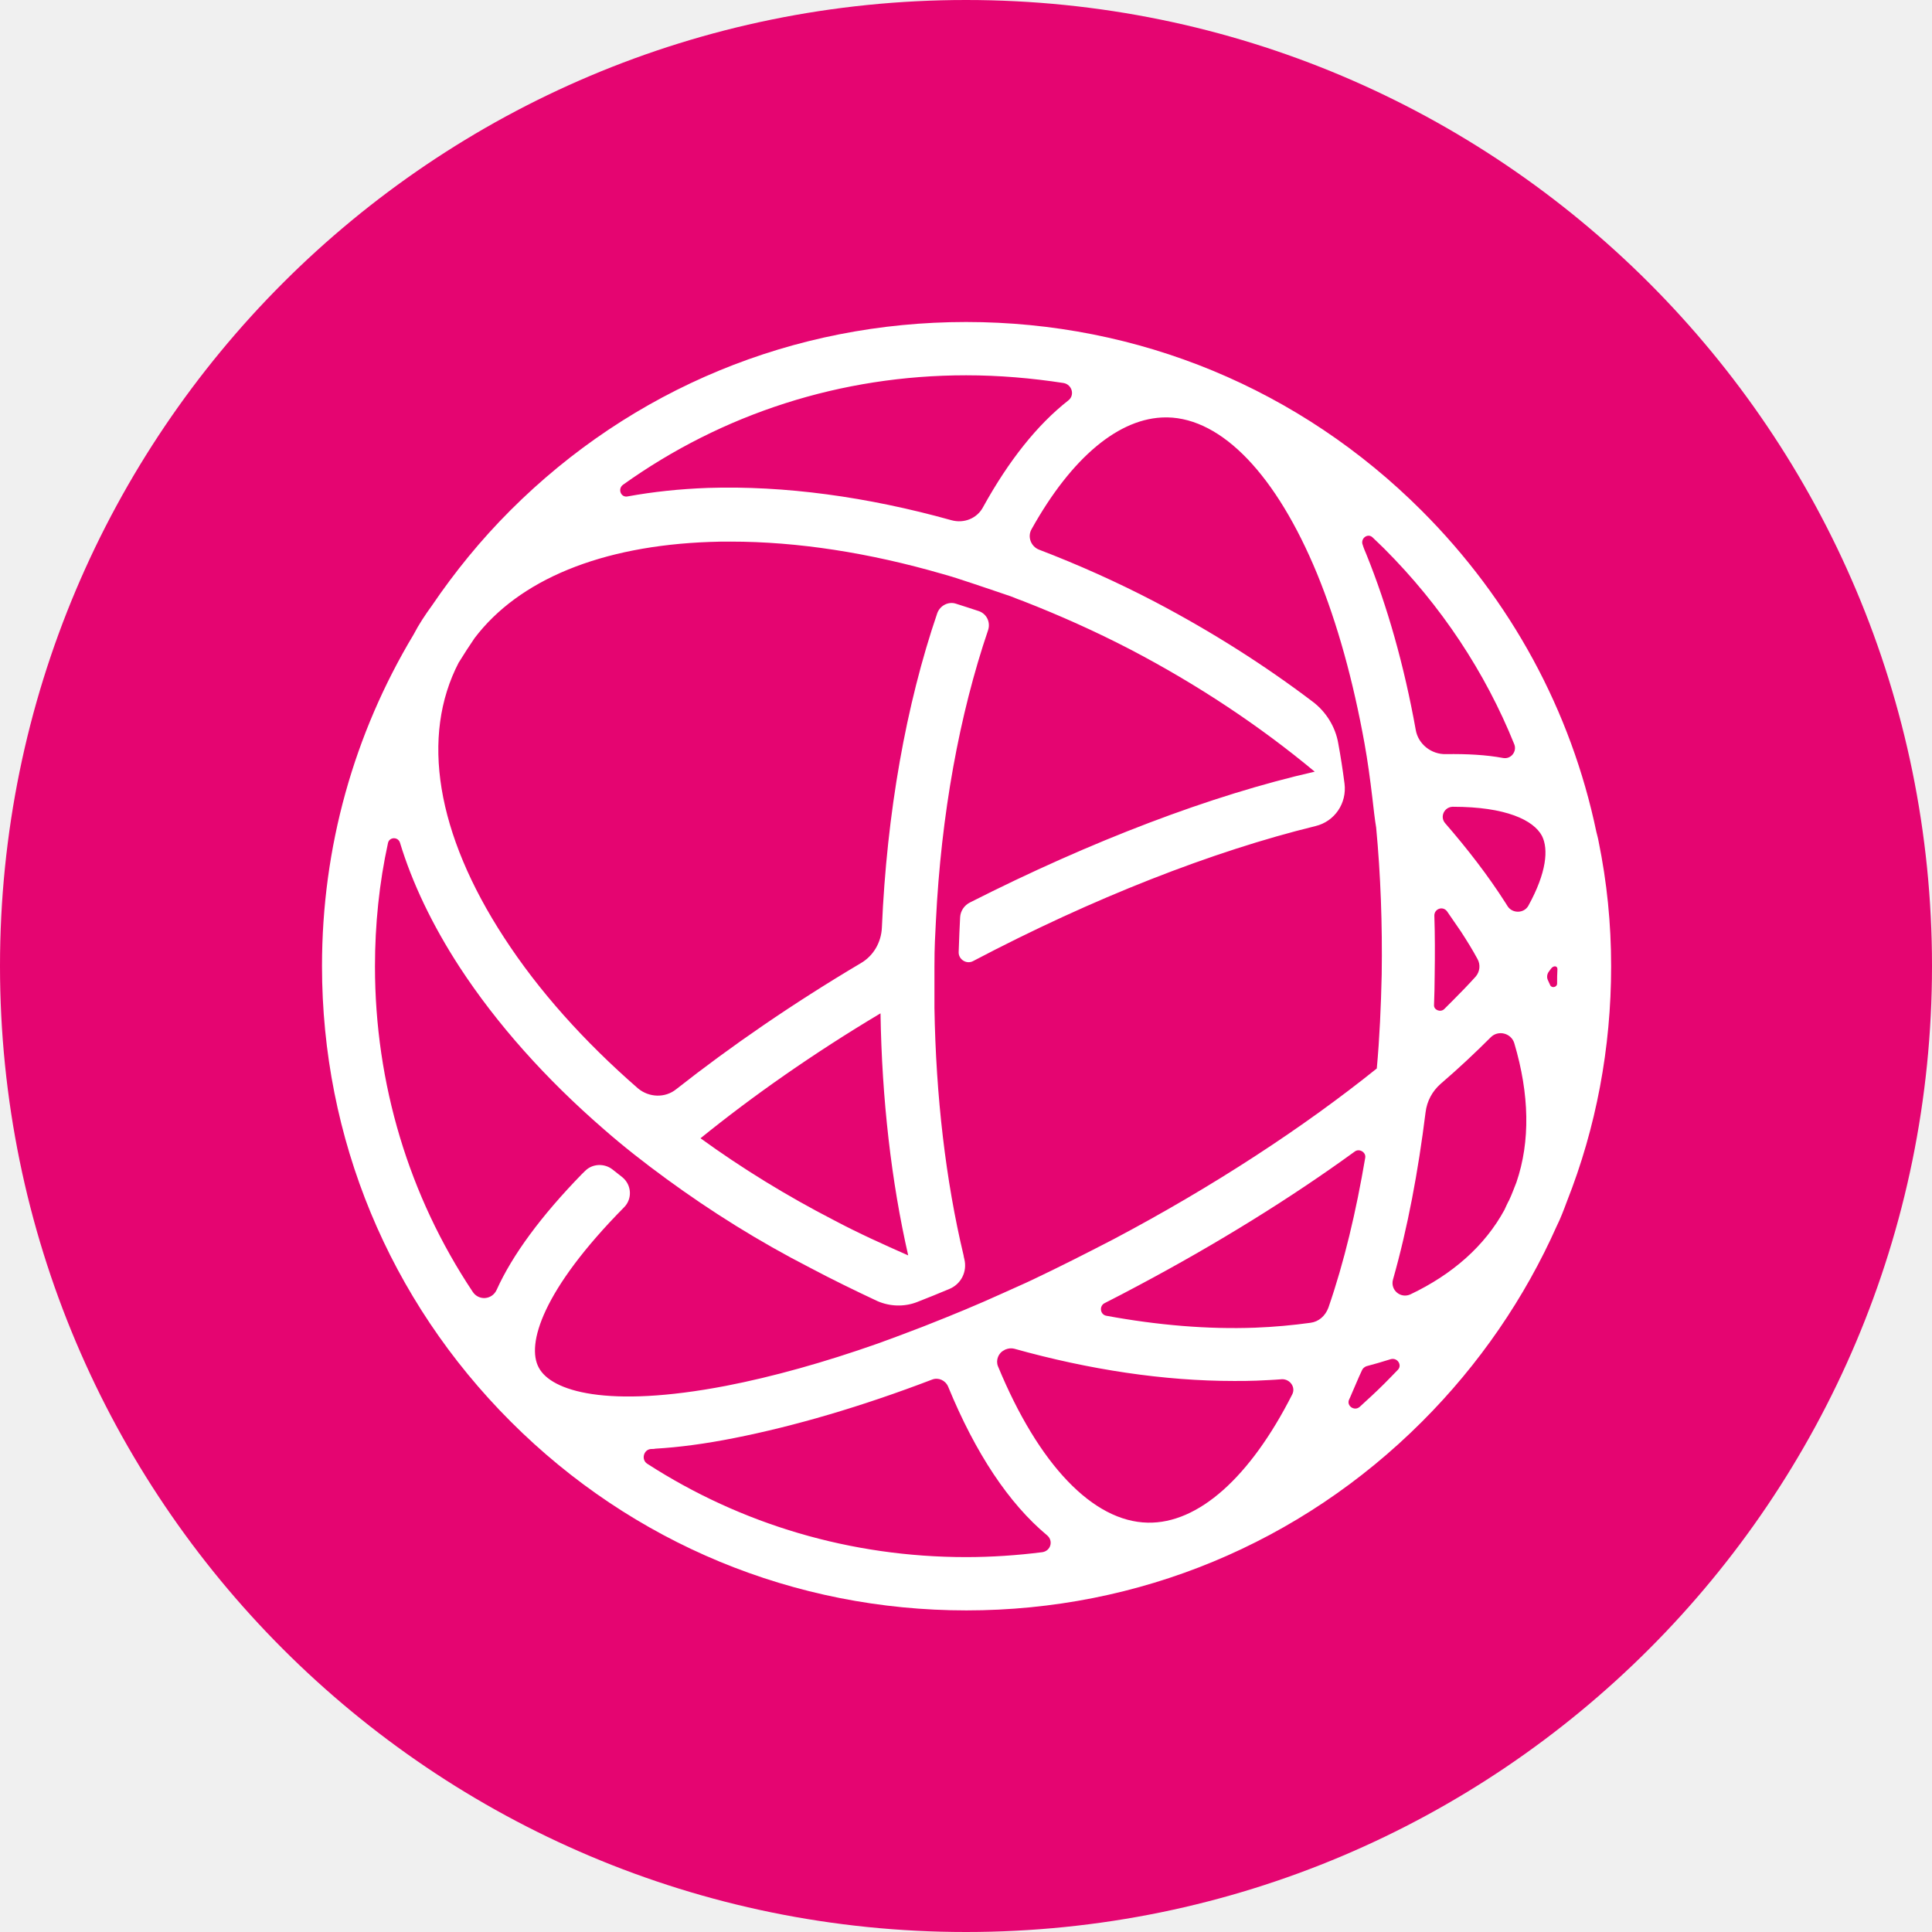
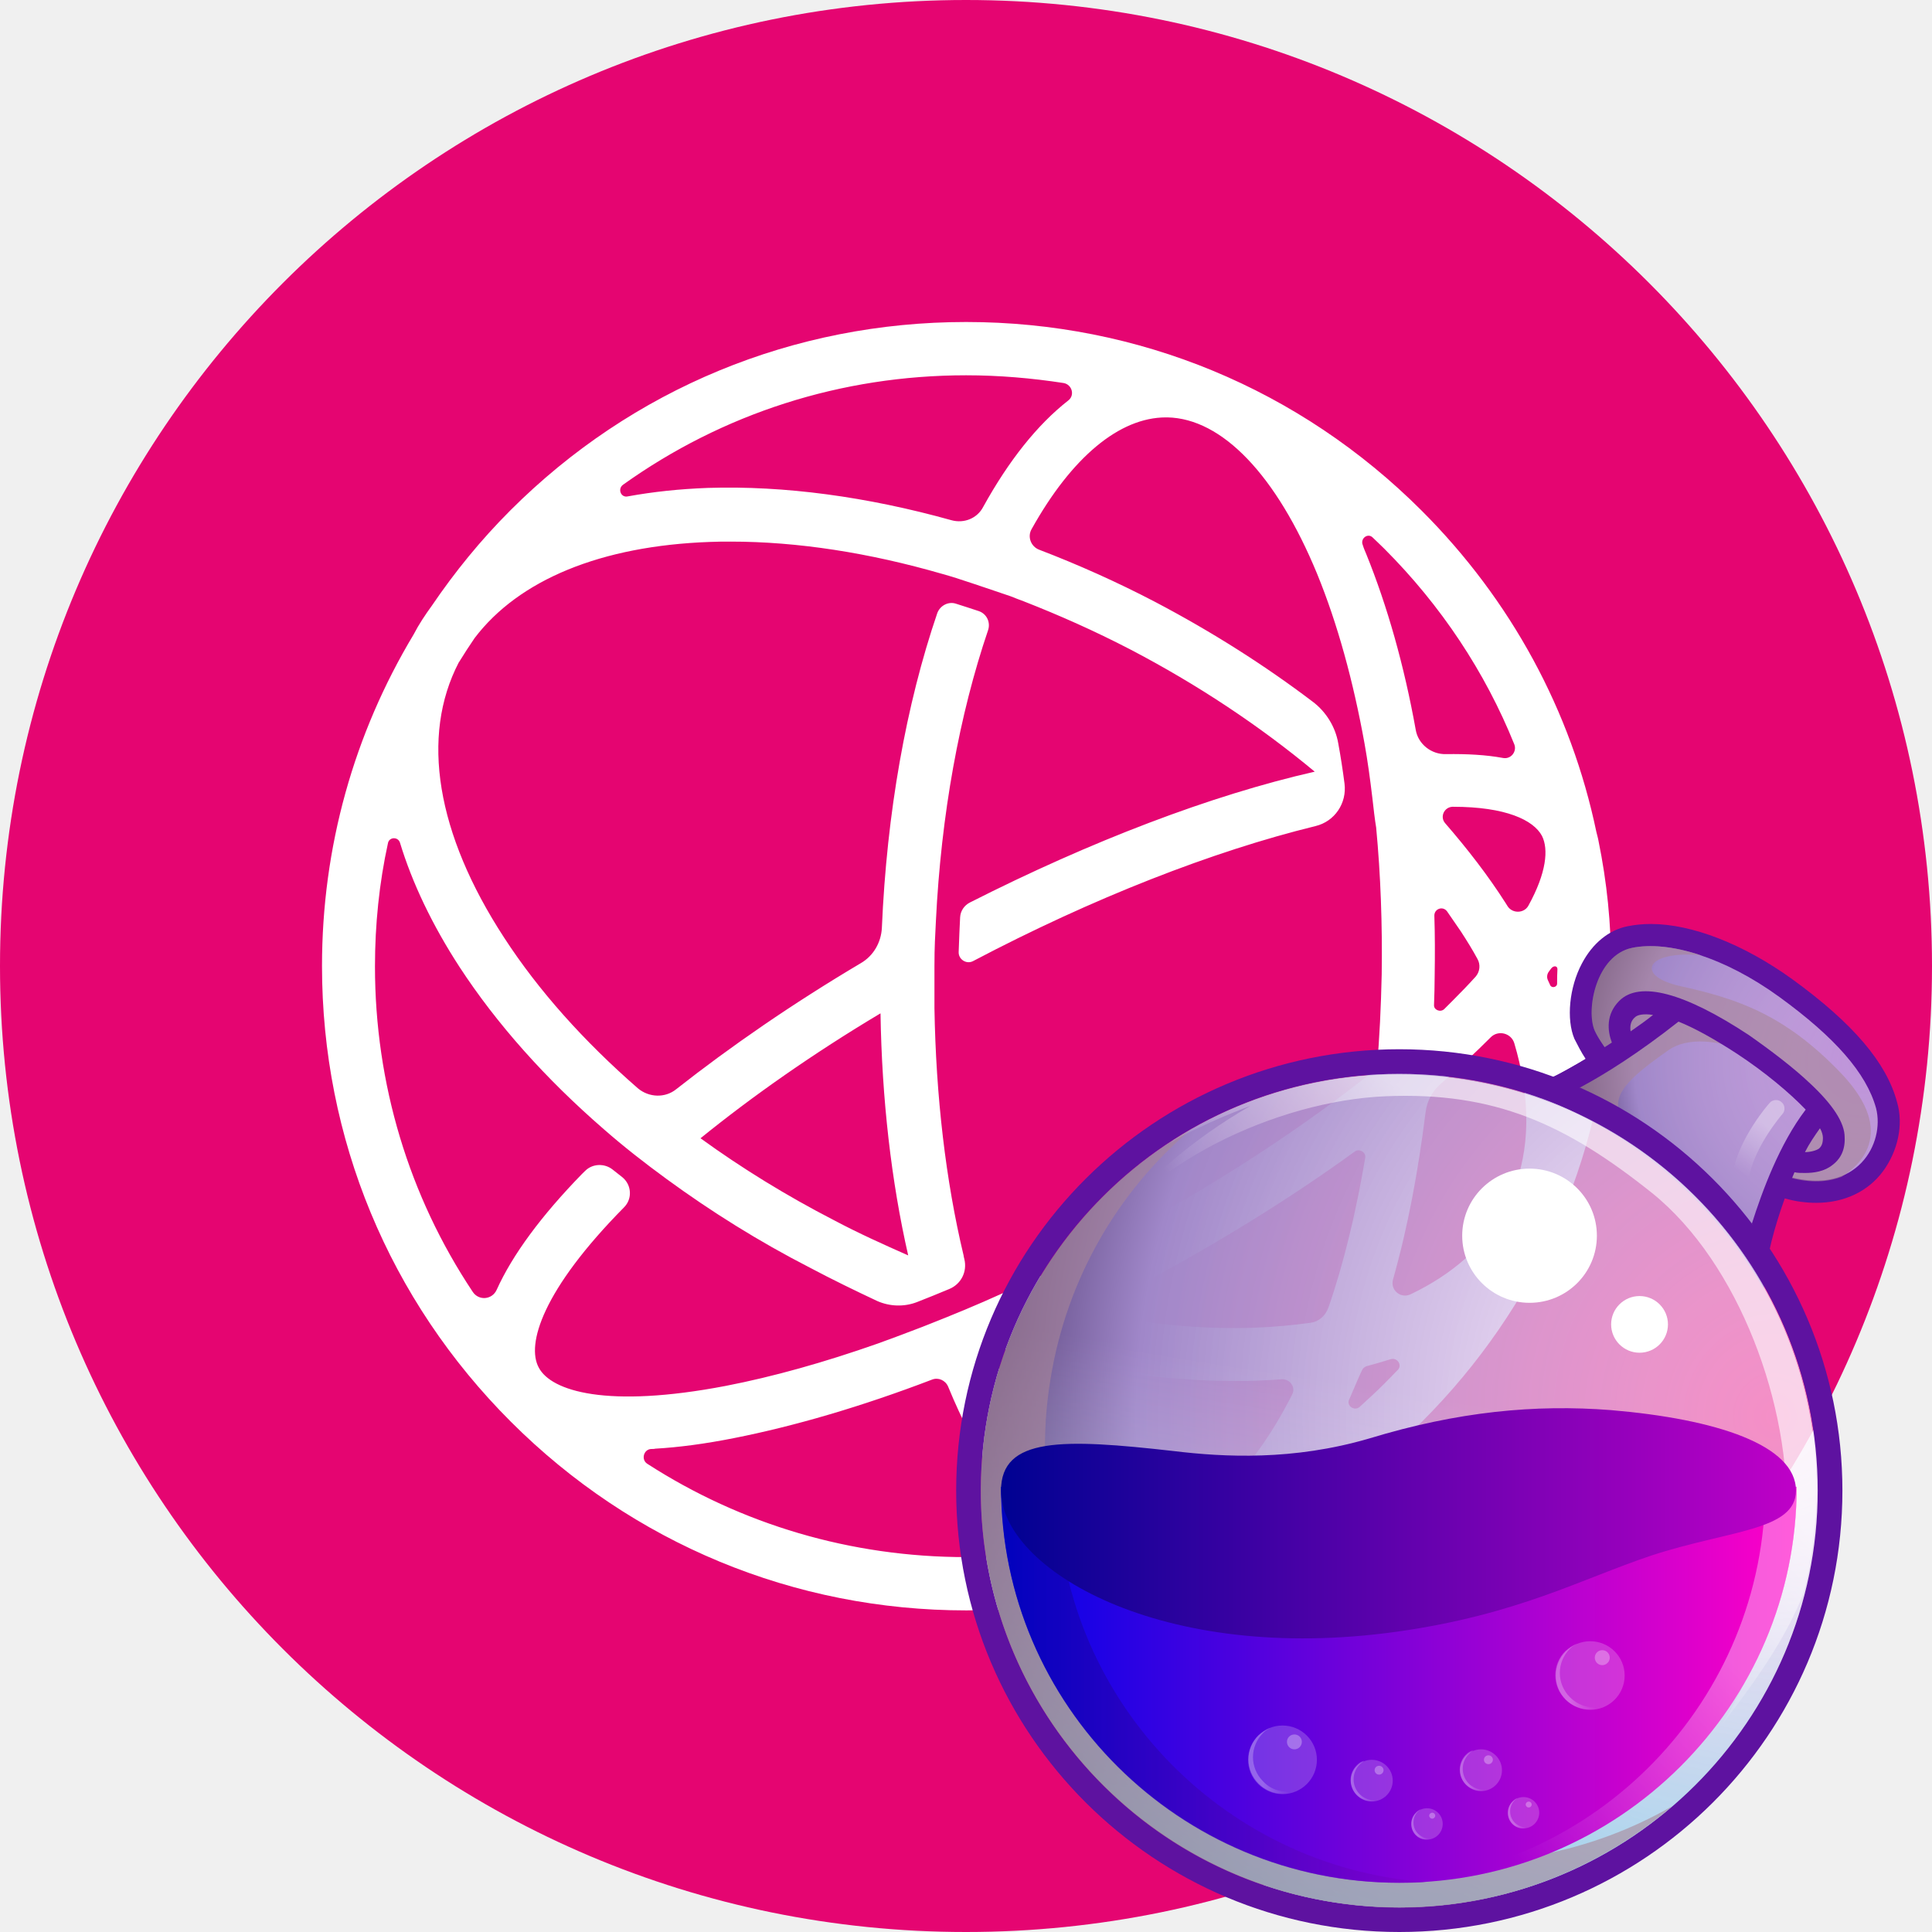
<svg xmlns="http://www.w3.org/2000/svg" width="24" height="24" viewBox="0 0 24 24" fill="none">
  <path d="M24 12C24 5.373 18.627 0 12 0C5.373 0 0 5.373 0 12C0 18.627 5.373 24 12 24C18.627 24 24 18.627 24 12Z" fill="#E50571" />
  <path d="M19.831 10.336C19.517 8.832 18.772 7.455 17.661 6.344C16.149 4.832 14.14 4 12.001 4C9.861 4 7.852 4.828 6.34 6.34C5.97 6.71 5.648 7.107 5.364 7.525C5.282 7.638 5.203 7.756 5.138 7.882C4.397 9.116 4 10.523 4 12C4 14.14 4.833 16.148 6.345 17.66C7.857 19.172 9.866 20.005 12.005 20.005C14.145 20.005 16.153 19.172 17.665 17.66C18.376 16.95 18.942 16.122 19.339 15.229C19.387 15.133 19.426 15.029 19.465 14.924C19.827 14.009 20.014 13.02 20.014 12.005C20.014 11.469 19.962 10.959 19.857 10.445C19.853 10.418 19.835 10.353 19.831 10.336ZM17.055 6.68C17.099 6.723 17.147 6.767 17.195 6.815C17.901 7.521 18.45 8.349 18.811 9.246C18.846 9.333 18.772 9.434 18.672 9.416C18.463 9.377 18.223 9.364 17.962 9.368C17.779 9.373 17.617 9.242 17.587 9.068C17.443 8.266 17.234 7.53 16.973 6.885C16.959 6.85 16.942 6.815 16.929 6.771C16.894 6.689 16.994 6.614 17.055 6.68ZM17.818 11.373C17.818 11.29 17.922 11.251 17.975 11.32C18.031 11.403 18.092 11.49 18.149 11.573C18.223 11.687 18.293 11.8 18.354 11.913C18.393 11.983 18.384 12.07 18.332 12.131C18.249 12.223 18.153 12.323 18.053 12.423C18.018 12.458 17.979 12.497 17.94 12.536C17.892 12.58 17.809 12.545 17.814 12.484C17.818 12.362 17.822 12.244 17.822 12.118C17.826 11.861 17.826 11.617 17.818 11.373ZM7.739 6.022C8.977 5.137 10.449 4.662 12.001 4.662C12.41 4.662 12.816 4.697 13.212 4.758C13.317 4.776 13.356 4.911 13.269 4.976C12.885 5.277 12.532 5.721 12.214 6.296C12.14 6.44 11.975 6.506 11.818 6.462C10.772 6.17 9.744 6.031 8.794 6.061C8.441 6.074 8.114 6.109 7.8 6.166C7.713 6.187 7.669 6.074 7.739 6.022ZM6.693 16.989C6.536 16.702 6.737 16.026 7.752 14.998C7.857 14.893 7.848 14.719 7.73 14.623C7.691 14.593 7.652 14.562 7.608 14.527C7.508 14.449 7.36 14.454 7.269 14.545C7.247 14.567 7.234 14.58 7.229 14.584C6.724 15.103 6.367 15.586 6.17 16.022C6.114 16.148 5.944 16.162 5.87 16.044C5.081 14.859 4.658 13.464 4.658 12.005C4.658 11.486 4.711 10.967 4.82 10.471C4.837 10.397 4.942 10.392 4.968 10.466C5.12 10.967 5.369 11.49 5.709 12.013C6.17 12.719 6.776 13.399 7.499 14.026C7.743 14.24 8.005 14.445 8.279 14.645C8.833 15.05 9.425 15.421 10.062 15.748C10.341 15.896 10.619 16.031 10.898 16.162C11.055 16.231 11.234 16.236 11.391 16.175C11.526 16.122 11.656 16.07 11.791 16.013C11.94 15.952 12.018 15.796 11.979 15.639C11.975 15.621 11.97 15.604 11.97 15.595C11.748 14.667 11.626 13.617 11.608 12.523C11.608 12.51 11.608 12.262 11.608 12.005C11.608 11.748 11.617 11.63 11.626 11.443C11.691 10.118 11.918 8.876 12.275 7.826C12.306 7.73 12.258 7.625 12.158 7.591C12.066 7.56 11.97 7.53 11.874 7.499C11.783 7.469 11.678 7.521 11.643 7.617C11.255 8.754 11.016 10.1 10.955 11.525C10.946 11.708 10.85 11.874 10.693 11.965C9.848 12.466 9.077 12.998 8.401 13.53C8.262 13.643 8.062 13.634 7.926 13.521C7.255 12.937 6.689 12.305 6.262 11.647C5.421 10.357 5.221 9.146 5.7 8.227L5.704 8.222C5.765 8.122 5.831 8.022 5.896 7.926C6.445 7.203 7.465 6.78 8.82 6.732C8.903 6.728 8.994 6.728 9.077 6.728C9.909 6.728 10.798 6.867 11.704 7.129C11.722 7.133 11.852 7.172 11.879 7.181C12.11 7.255 12.502 7.39 12.554 7.407C12.576 7.416 12.698 7.464 12.715 7.469C13.16 7.643 13.6 7.839 14.036 8.065C14.881 8.506 15.652 9.02 16.332 9.586C15.046 9.878 13.552 10.449 12.049 11.211C11.979 11.246 11.931 11.316 11.927 11.395C11.922 11.486 11.914 11.673 11.909 11.826C11.905 11.917 12.005 11.983 12.088 11.939C13.578 11.155 15.064 10.575 16.341 10.262C16.58 10.205 16.733 9.978 16.702 9.734C16.68 9.564 16.654 9.394 16.624 9.233C16.589 9.028 16.471 8.841 16.31 8.719C15.713 8.266 15.055 7.848 14.349 7.477C13.874 7.229 13.395 7.015 12.907 6.828C12.807 6.789 12.759 6.667 12.816 6.571C13.312 5.682 13.905 5.185 14.484 5.185C14.489 5.185 14.498 5.185 14.502 5.185C15.182 5.198 15.857 5.904 16.362 7.129C16.615 7.747 16.811 8.462 16.951 9.238C16.99 9.455 17.02 9.678 17.047 9.904C17.06 10.022 17.081 10.201 17.095 10.279C17.151 10.867 17.173 11.482 17.164 12.105C17.155 12.501 17.138 12.893 17.103 13.273C16.192 14.005 15.068 14.741 13.831 15.395C13.495 15.569 13.16 15.739 12.829 15.896C12.759 15.931 12.471 16.057 12.454 16.066C12.14 16.209 11.831 16.336 11.521 16.458C11.504 16.467 11.155 16.597 11.133 16.606C11.107 16.615 10.929 16.68 10.907 16.689C10.24 16.924 9.6 17.103 9.016 17.216C7.539 17.499 6.846 17.281 6.693 16.989ZM8.702 14.14C9.347 13.617 10.105 13.085 10.938 12.588C10.955 13.652 11.072 14.676 11.282 15.595C10.977 15.46 10.667 15.321 10.362 15.159C9.77 14.854 9.212 14.51 8.702 14.14ZM12.946 19.282C12.637 19.321 12.319 19.343 12.001 19.343C10.571 19.343 9.208 18.937 8.04 18.183C7.961 18.131 7.996 18.005 8.088 18C8.105 18 8.127 18 8.14 17.996C8.436 17.979 8.763 17.935 9.116 17.865C9.866 17.717 10.702 17.473 11.578 17.138C11.656 17.107 11.744 17.146 11.778 17.225C12.118 18.053 12.532 18.676 13.007 19.072C13.09 19.142 13.051 19.268 12.946 19.282ZM16.053 17.321C15.53 18.353 14.885 18.928 14.258 18.915C13.578 18.902 12.903 18.197 12.397 16.972C12.367 16.898 12.402 16.806 12.476 16.772C12.48 16.767 12.484 16.767 12.493 16.763C12.524 16.75 12.563 16.745 12.598 16.754C13.534 17.016 14.463 17.155 15.33 17.155C15.421 17.155 15.517 17.155 15.609 17.151C15.713 17.146 15.822 17.142 15.927 17.133C16.027 17.133 16.097 17.233 16.053 17.321ZM16.28 16.432C16.062 16.462 15.831 16.484 15.591 16.493C15.003 16.515 14.38 16.462 13.744 16.345C13.665 16.331 13.652 16.223 13.722 16.188C13.861 16.118 14.001 16.044 14.14 15.97C15.116 15.451 16.031 14.885 16.829 14.305C16.885 14.262 16.973 14.314 16.959 14.384C16.846 15.05 16.698 15.678 16.502 16.244C16.463 16.349 16.38 16.419 16.28 16.432ZM17.365 17.016C17.312 17.072 17.251 17.133 17.195 17.19C17.099 17.286 16.99 17.386 16.89 17.477C16.824 17.534 16.724 17.464 16.759 17.386C16.768 17.364 16.781 17.342 16.79 17.316C16.833 17.22 16.872 17.12 16.92 17.02C16.929 16.998 16.951 16.981 16.973 16.972C17.073 16.946 17.177 16.915 17.273 16.885C17.36 16.859 17.421 16.959 17.365 17.016ZM18.837 14.689C18.807 14.763 18.781 14.837 18.746 14.911C18.737 14.924 18.694 15.016 18.689 15.029C18.445 15.477 18.044 15.83 17.521 16.079C17.399 16.135 17.269 16.026 17.304 15.896C17.487 15.251 17.617 14.554 17.709 13.817C17.726 13.678 17.792 13.556 17.896 13.464C18.119 13.273 18.328 13.076 18.519 12.885C18.611 12.793 18.772 12.832 18.811 12.959C18.999 13.591 19.012 14.179 18.837 14.689ZM18.986 11.251C18.933 11.347 18.79 11.351 18.729 11.259C18.72 11.246 18.711 11.229 18.702 11.216C18.485 10.876 18.232 10.549 17.953 10.227C17.883 10.148 17.94 10.026 18.044 10.022H18.049C18.707 10.022 19.051 10.188 19.155 10.384C19.238 10.549 19.212 10.841 18.986 11.251ZM19.343 12.218C19.343 12.266 19.273 12.279 19.256 12.236C19.247 12.218 19.238 12.196 19.23 12.179C19.212 12.144 19.216 12.1 19.243 12.066C19.247 12.061 19.256 12.048 19.269 12.031C19.299 11.992 19.347 11.996 19.347 12.039C19.343 12.1 19.343 12.157 19.343 12.218Z" fill="white" />
+   <path d="M23.566 13.692C23.436 13.201 23.017 12.71 22.264 12.164C21.66 11.728 21.018 11.478 20.507 11.478C20.404 11.478 20.311 11.488 20.219 11.506C19.986 11.552 19.782 11.719 19.651 11.969C19.493 12.265 19.456 12.664 19.558 12.905C19.596 12.979 19.642 13.071 19.698 13.155C19.205 13.451 18.926 13.534 18.889 13.544C20.172 13.97 21.241 14.859 21.911 16.017L21.92 15.905C21.948 15.6 22.041 15.248 22.171 14.887C22.301 14.924 22.431 14.942 22.562 14.942C22.906 14.942 23.203 14.803 23.389 14.553C23.575 14.303 23.649 13.97 23.566 13.692Z" fill="#5E12A0" />
+   <path d="M22.227 14.618C23.073 14.85 23.417 14.201 23.305 13.766C23.185 13.331 22.794 12.886 22.106 12.386C21.418 11.886 20.721 11.682 20.274 11.775C19.828 11.867 19.698 12.543 19.809 12.803C19.856 12.905 19.958 13.053 20.098 13.22C19.921 13.34 19.754 13.432 19.614 13.516C20.47 13.896 21.213 14.488 21.771 15.229C21.836 14.979 21.929 14.757 22.013 14.562C22.078 14.572 22.153 14.59 22.227 14.618Z" fill="url(#paint0_radial_7159_8172)" />
+   <path d="M17.382 23.694C20.253 23.694 22.58 21.376 22.58 18.517C22.58 15.658 20.253 13.339 17.382 13.339C14.512 13.339 12.185 15.658 12.185 18.517C12.185 21.376 14.512 23.694 17.382 23.694Z" fill="url(#paint1_radial_7159_8172)" />
+   <path opacity="0.6" d="M22.878 13.34C22.172 12.599 21.576 12.404 20.861 12.247C20.303 12.117 20.451 11.802 21.13 11.867C20.805 11.756 20.498 11.728 20.275 11.774C19.828 11.867 19.698 12.543 19.81 12.802C19.856 12.904 19.959 13.053 20.098 13.219C19.847 13.386 19.633 13.506 19.456 13.599C19.54 13.636 19.642 13.682 19.763 13.747C20.079 13.914 20.424 14.192 20.424 14.192C19.903 13.747 20.014 13.543 20.73 13.043C20.954 12.886 21.363 12.904 21.744 13.099C22.125 13.293 22.571 13.784 22.571 13.784L22.144 14.599C22.172 14.608 22.2 14.618 22.227 14.627C22.497 14.701 22.711 14.683 22.878 14.618C23.073 14.497 23.585 14.09 22.878 13.34Z" fill="#A98698" />
+   <path d="M20.851 12.691C21.037 12.765 21.278 12.895 21.576 13.089C21.929 13.321 22.236 13.58 22.431 13.784C22.106 14.21 21.892 14.794 21.762 15.201C21.827 15.294 21.901 15.386 21.966 15.479C22.031 15.248 22.143 14.905 22.292 14.562C22.329 14.571 22.375 14.571 22.422 14.571C22.534 14.571 22.664 14.553 22.766 14.47C22.84 14.414 22.924 14.312 22.915 14.127C22.915 13.951 22.775 13.729 22.487 13.46C22.282 13.265 22.003 13.053 21.725 12.858C20.925 12.33 20.367 12.182 20.116 12.432C19.949 12.599 19.967 12.802 20.023 12.951C19.726 13.145 19.474 13.284 19.307 13.377C19.419 13.414 19.521 13.46 19.633 13.506C19.93 13.349 20.358 13.08 20.851 12.691ZM22.608 14.016C22.636 14.062 22.645 14.108 22.645 14.136C22.645 14.22 22.617 14.247 22.599 14.266C22.561 14.294 22.487 14.312 22.422 14.312C22.478 14.201 22.543 14.108 22.608 14.016ZM20.311 12.636C20.339 12.608 20.414 12.589 20.535 12.608C20.442 12.682 20.349 12.747 20.256 12.812C20.246 12.747 20.256 12.682 20.311 12.636Z" fill="#5E12A0" />
+   <path d="M17.383 13.034C14.342 13.034 11.878 15.488 11.878 18.517C11.878 21.546 14.342 24 17.383 24C20.423 24 22.887 21.546 22.887 18.517C22.887 15.488 20.414 13.034 17.383 13.034ZM17.383 23.694C14.509 23.694 12.185 21.379 12.185 18.517C12.185 15.655 14.509 13.34 17.383 13.34C20.256 13.34 22.58 15.655 22.58 18.517C22.58 21.379 20.246 23.694 17.383 23.694Z" fill="#5E12A0" />
+   <path opacity="0.6" d="M17.382 23.694C20.253 23.694 22.58 21.376 22.58 18.517C22.58 15.658 20.253 13.339 17.382 13.339C14.512 13.339 12.185 15.658 12.185 18.517C12.185 21.376 14.512 23.694 17.382 23.694Z" fill="url(#paint2_linear_7159_8172)" />
+   <path opacity="0.6" d="M17.345 23.064C14.509 22.611 12.585 19.953 13.05 17.128C13.254 15.877 13.886 14.812 14.779 14.043C13.477 14.794 12.51 16.1 12.25 17.693C11.794 20.517 13.719 23.176 16.546 23.629C18.126 23.889 19.651 23.398 20.776 22.435C19.781 23.009 18.573 23.259 17.345 23.064Z" fill="#A98698" />
+   <path opacity="0.6" d="M18.21 13.414C16.899 13.201 15.625 13.497 14.584 14.155C14.565 14.174 14.547 14.192 14.547 14.192C14.946 13.951 15.532 13.738 15.532 13.738C14.026 14.609 13.561 15.6 13.561 15.6C14.147 14.47 15.867 13.673 17.215 13.618C18.563 13.562 19.447 13.96 20.525 14.822C21.604 15.693 22.255 17.471 22.19 18.878C22.134 20.286 21.39 21.425 21.39 21.425C21.901 20.768 22.208 20.286 22.403 19.795C22.441 19.647 22.478 19.499 22.496 19.342C22.961 16.526 21.046 13.868 18.21 13.414Z" fill="url(#paint3_linear_7159_8172)" />
+   <path d="M22.319 18.47C22.319 21.184 20.106 23.388 17.382 23.388C14.658 23.388 12.435 21.184 12.435 18.47H22.319Z" fill="url(#paint4_linear_7159_8172)" />
+   <g opacity="0.6">
+     <path opacity="0.6" d="M21.929 18.471C21.929 21.12 19.828 23.287 17.187 23.389C17.252 23.389 17.317 23.389 17.382 23.389C20.107 23.389 22.32 21.184 22.32 18.471H21.929Z" fill="url(#paint5_linear_7159_8172)" />
+   </g>
+   <g opacity="0.7">
+     <path opacity="0.7" d="M13.134 18.471H12.437C12.437 21.184 14.65 23.389 17.374 23.389C17.495 23.389 17.607 23.389 17.718 23.38C15.161 23.194 13.134 21.064 13.134 18.471Z" fill="url(#paint6_linear_7159_8172)" />
+   </g>
+   <path d="M22.31 18.517C22.31 17.952 21.324 17.628 20.013 17.517C19.065 17.443 18.107 17.535 17.01 17.869C16.061 18.147 15.206 18.101 14.583 18.026C13.198 17.869 12.435 17.85 12.435 18.517C12.435 19.48 14.406 20.684 17.363 20.268C18.86 20.055 19.632 19.619 20.515 19.323C21.473 19.008 22.31 19.017 22.31 18.517Z" fill="url(#paint7_linear_7159_8172)" />
+   <path d="M19.001 16.184C19.463 16.184 19.837 15.811 19.837 15.35C19.837 14.89 19.463 14.517 19.001 14.517C18.539 14.517 18.164 14.89 18.164 15.35C18.164 15.811 18.539 16.184 19.001 16.184Z" fill="white" />
+   <path d="M20.367 16.804C20.562 16.804 20.72 16.646 20.72 16.452C20.72 16.258 20.562 16.1 20.367 16.1C20.172 16.1 20.014 16.258 20.014 16.452C20.014 16.646 20.172 16.804 20.367 16.804Z" fill="white" />
+   <g opacity="0.6">
+     <path opacity="0.6" d="M21.63 14.683C21.621 14.683 21.611 14.683 21.611 14.683C21.556 14.674 21.518 14.618 21.528 14.553C21.611 14.127 21.965 13.72 21.983 13.701C22.02 13.655 22.095 13.655 22.132 13.692C22.178 13.729 22.178 13.803 22.141 13.84C22.132 13.85 21.807 14.229 21.732 14.6C21.723 14.655 21.677 14.683 21.63 14.683Z" fill="url(#paint8_linear_7159_8172)" />
+   </g>
+   <path opacity="0.2" d="M17.04 22.379C17.184 22.379 17.301 22.263 17.301 22.12C17.301 21.977 17.184 21.861 17.04 21.861C16.897 21.861 16.78 21.977 16.78 22.12C16.78 22.263 16.897 22.379 17.04 22.379Z" fill="white" />
+   <g opacity="0.4">
+     <path opacity="0.6" d="M16.892 22.289C16.789 22.187 16.789 22.02 16.892 21.918C16.91 21.9 16.929 21.891 16.948 21.872C16.91 21.881 16.882 21.9 16.855 21.928C16.752 22.029 16.752 22.196 16.855 22.298C16.938 22.381 17.068 22.4 17.171 22.344C17.078 22.381 16.966 22.363 16.892 22.289Z" fill="url(#paint9_linear_7159_8172)" />
+   </g>
+   <path opacity="0.3" d="M17.131 22.045C17.162 22.045 17.187 22.02 17.187 21.99C17.187 21.959 17.162 21.935 17.131 21.935C17.101 21.935 17.076 21.959 17.076 21.99C17.076 22.02 17.101 22.045 17.131 22.045Z" fill="white" />
+   <path opacity="0.2" d="M18.398 22.25C18.541 22.25 18.658 22.134 18.658 21.991C18.658 21.848 18.541 21.731 18.398 21.731C18.254 21.731 18.137 21.848 18.137 21.991C18.137 22.134 18.254 22.25 18.398 22.25Z" fill="white" />
+   <g opacity="0.4">
+     <path opacity="0.6" d="M18.247 22.158C18.145 22.056 18.145 21.89 18.247 21.788C18.266 21.769 18.284 21.76 18.303 21.742C18.266 21.751 18.238 21.769 18.21 21.797C18.108 21.899 18.108 22.066 18.21 22.168C18.294 22.251 18.424 22.27 18.526 22.214C18.433 22.251 18.322 22.232 18.247 22.158Z" fill="url(#paint10_linear_7159_8172)" />
+   </g>
+   <path opacity="0.3" d="M18.49 21.915C18.52 21.915 18.545 21.89 18.545 21.86C18.545 21.829 18.52 21.805 18.49 21.805C18.459 21.805 18.434 21.829 18.434 21.86C18.434 21.89 18.459 21.915 18.49 21.915Z" fill="white" />
+   <path opacity="0.2" d="M17.727 22.852C17.835 22.852 17.922 22.765 17.922 22.657C17.922 22.55 17.835 22.463 17.727 22.463C17.619 22.463 17.532 22.55 17.532 22.657C17.532 22.765 17.619 22.852 17.727 22.852Z" fill="white" />
+   <g opacity="0.4">
+     <path opacity="0.6" d="M17.615 22.779C17.54 22.705 17.54 22.575 17.615 22.501C17.624 22.492 17.642 22.483 17.652 22.474C17.624 22.483 17.605 22.501 17.587 22.52C17.512 22.594 17.512 22.724 17.587 22.798C17.652 22.863 17.745 22.872 17.828 22.826C17.754 22.853 17.67 22.835 17.615 22.779Z" fill="url(#paint11_linear_7159_8172)" />
+   </g>
+   <path opacity="0.3" d="M17.792 22.592C17.812 22.592 17.829 22.575 17.829 22.555C17.829 22.535 17.812 22.518 17.792 22.518C17.771 22.518 17.754 22.535 17.754 22.555C17.754 22.575 17.771 22.592 17.792 22.592Z" fill="white" />
+   <path opacity="0.2" d="M18.925 22.713C19.033 22.713 19.121 22.626 19.121 22.518C19.121 22.411 19.033 22.324 18.925 22.324C18.818 22.324 18.73 22.411 18.73 22.518C18.73 22.626 18.818 22.713 18.925 22.713Z" fill="white" />
+   <g opacity="0.4">
+     <path opacity="0.6" d="M18.816 22.641C18.741 22.567 18.741 22.437 18.816 22.363C18.825 22.354 18.844 22.344 18.853 22.335C18.825 22.344 18.806 22.363 18.788 22.381C18.714 22.455 18.714 22.585 18.788 22.659C18.853 22.724 18.946 22.733 19.03 22.687C18.955 22.715 18.872 22.696 18.816 22.641Z" fill="url(#paint12_linear_7159_8172)" />
+   </g>
+   <path opacity="0.3" d="M18.99 22.453C19.011 22.453 19.027 22.437 19.027 22.416C19.027 22.396 19.011 22.38 18.99 22.38C18.97 22.38 18.953 22.396 18.953 22.416C18.953 22.437 18.97 22.453 18.99 22.453Z" fill="white" />
+   <path opacity="0.2" d="M15.932 22.287C16.168 22.287 16.359 22.096 16.359 21.861C16.359 21.626 16.168 21.435 15.932 21.435C15.696 21.435 15.504 21.626 15.504 21.861C15.504 22.096 15.696 22.287 15.932 22.287Z" fill="white" />
+   <g opacity="0.4">
+     <path opacity="0.6" d="M15.691 22.129C15.523 21.962 15.523 21.694 15.691 21.527C15.718 21.499 15.746 21.481 15.784 21.462C15.728 21.481 15.681 21.518 15.635 21.555C15.467 21.721 15.467 21.99 15.635 22.157C15.774 22.296 15.988 22.323 16.155 22.222C15.997 22.287 15.811 22.259 15.691 22.129Z" fill="url(#paint13_linear_7159_8172)" />
+   </g>
+   <path opacity="0.3" d="M16.079 21.731C16.131 21.731 16.172 21.689 16.172 21.638C16.172 21.587 16.131 21.546 16.079 21.546C16.028 21.546 15.987 21.587 15.987 21.638C15.987 21.689 16.028 21.731 16.079 21.731Z" fill="white" />
+   <path opacity="0.2" d="M19.755 21.24C19.991 21.24 20.182 21.049 20.182 20.814C20.182 20.579 19.991 20.388 19.755 20.388C19.518 20.388 19.327 20.579 19.327 20.814C19.327 21.049 19.518 21.24 19.755 21.24Z" fill="white" />
+   <g opacity="0.4">
+     <path opacity="0.6" d="M19.502 21.083C19.335 20.916 19.335 20.648 19.502 20.481C19.53 20.453 19.558 20.435 19.595 20.416C19.539 20.435 19.493 20.472 19.446 20.509C19.279 20.675 19.279 20.944 19.446 21.111C19.586 21.25 19.799 21.277 19.967 21.176C19.809 21.241 19.632 21.213 19.502 21.083Z" fill="url(#paint14_linear_7159_8172)" />
+   </g>
+   <path opacity="0.3" d="M19.904 20.685C19.955 20.685 19.997 20.643 19.997 20.592C19.997 20.541 19.955 20.499 19.904 20.499C19.852 20.499 19.811 20.541 19.811 20.592C19.811 20.643 19.852 20.685 19.904 20.685Z" fill="white" />
+   <defs>
+     <radialGradient id="paint0_radial_7159_8172" cx="0" cy="0" r="1" gradientUnits="userSpaceOnUse" gradientTransform="translate(23.1359 13.1824) scale(4.15569 4.1395)">
+       <stop stop-color="#FFEAFF" stop-opacity="0.6" />
+       <stop offset="0.681" stop-color="#A087C9" />
+       <stop offset="1" stop-color="#10002F" />
+     </radialGradient>
+     <radialGradient id="paint1_radial_7159_8172" cx="0" cy="0" r="1" gradientUnits="userSpaceOnUse" gradientTransform="translate(22.0478 17.5974) scale(11.6386 12.3299)">
+       <stop stop-color="#FFEAFF" stop-opacity="0.6" />
+       <stop offset="0.681" stop-color="#A087C9" />
+       <stop offset="1" stop-color="#10002F" />
+     </radialGradient>
+     <linearGradient id="paint2_linear_7159_8172" x1="16.549" y1="23.621" x2="18.199" y2="13.402" gradientUnits="userSpaceOnUse">
+       <stop stop-color="#81FFFF" />
+       <stop offset="0.62" stop-color="white" stop-opacity="0" />
+     </linearGradient>
+     <linearGradient id="paint3_linear_7159_8172" x1="21.046" y1="15.001" x2="16.763" y2="18.946" gradientUnits="userSpaceOnUse">
+       <stop offset="0.289" stop-color="white" />
+       <stop offset="0.78" stop-color="white" stop-opacity="0" />
+     </linearGradient>
+     <linearGradient id="paint4_linear_7159_8172" x1="12.44" y1="20.926" x2="22.317" y2="20.926" gradientUnits="userSpaceOnUse">
+       <stop stop-color="#0002E9" />
+       <stop offset="0.995" stop-color="#FF00C7" />
+     </linearGradient>
+     <linearGradient id="paint5_linear_7159_8172" x1="22.785" y1="18.902" x2="17.428" y2="23.984" gradientUnits="userSpaceOnUse">
+       <stop offset="0.289" stop-color="white" />
+       <stop offset="0.78" stop-color="white" stop-opacity="0" />
+     </linearGradient>
+     <linearGradient id="paint6_linear_7159_8172" x1="12.441" y1="20.927" x2="17.726" y2="20.927" gradientUnits="userSpaceOnUse">
+       <stop stop-color="#000292" />
+       <stop offset="0.995" stop-color="#7D00C7" />
+     </linearGradient>
+     <linearGradient id="paint7_linear_7159_8172" x1="12.446" y1="18.926" x2="22.31" y2="18.926" gradientUnits="userSpaceOnUse">
+       <stop stop-color="#000292" />
+       <stop offset="0.995" stop-color="#BE00C7" />
+     </linearGradient>
+     <linearGradient id="paint8_linear_7159_8172" x1="22.147" y1="13.656" x2="21.442" y2="14.806" gradientUnits="userSpaceOnUse">
+       <stop offset="0.289" stop-color="white" />
+       <stop offset="0.78" stop-color="white" stop-opacity="0" />
+     </linearGradient>
+     <linearGradient id="paint9_linear_7159_8172" x1="16.778" y1="22.13" x2="17.171" y2="22.13" gradientUnits="userSpaceOnUse">
+       <stop offset="0.289" stop-color="white" />
+       <stop offset="0.78" stop-color="white" stop-opacity="0" />
+     </linearGradient>
+     <linearGradient id="paint10_linear_7159_8172" x1="18.132" y1="21.998" x2="18.525" y2="21.998" gradientUnits="userSpaceOnUse">
+       <stop offset="0.289" stop-color="white" />
+       <stop offset="0.78" stop-color="white" stop-opacity="0" />
+     </linearGradient>
+     <linearGradient id="paint11_linear_7159_8172" x1="17.526" y1="22.661" x2="17.821" y2="22.661" gradientUnits="userSpaceOnUse">
+       <stop offset="0.289" stop-color="white" />
+       <stop offset="0.78" stop-color="white" stop-opacity="0" />
+     </linearGradient>
+     <linearGradient id="paint12_linear_7159_8172" x1="18.727" y1="22.522" x2="19.022" y2="22.522" gradientUnits="userSpaceOnUse">
+       <stop offset="0.289" stop-color="white" />
+       <stop offset="0.78" stop-color="white" stop-opacity="0" />
+     </linearGradient>
+     <linearGradient id="paint13_linear_7159_8172" x1="15.505" y1="21.871" x2="16.147" y2="21.871" gradientUnits="userSpaceOnUse">
+       <stop offset="0.289" stop-color="white" />
+       <stop offset="0.78" stop-color="white" stop-opacity="0" />
+     </linearGradient>
+     <linearGradient id="paint14_linear_7159_8172" x1="19.32" y1="20.825" x2="19.962" y2="20.825" gradientUnits="userSpaceOnUse">
+       <stop offset="0.289" stop-color="white" />
+       <stop offset="0.78" stop-color="white" stop-opacity="0" />
+     </linearGradient>
+   </defs>
</svg>
